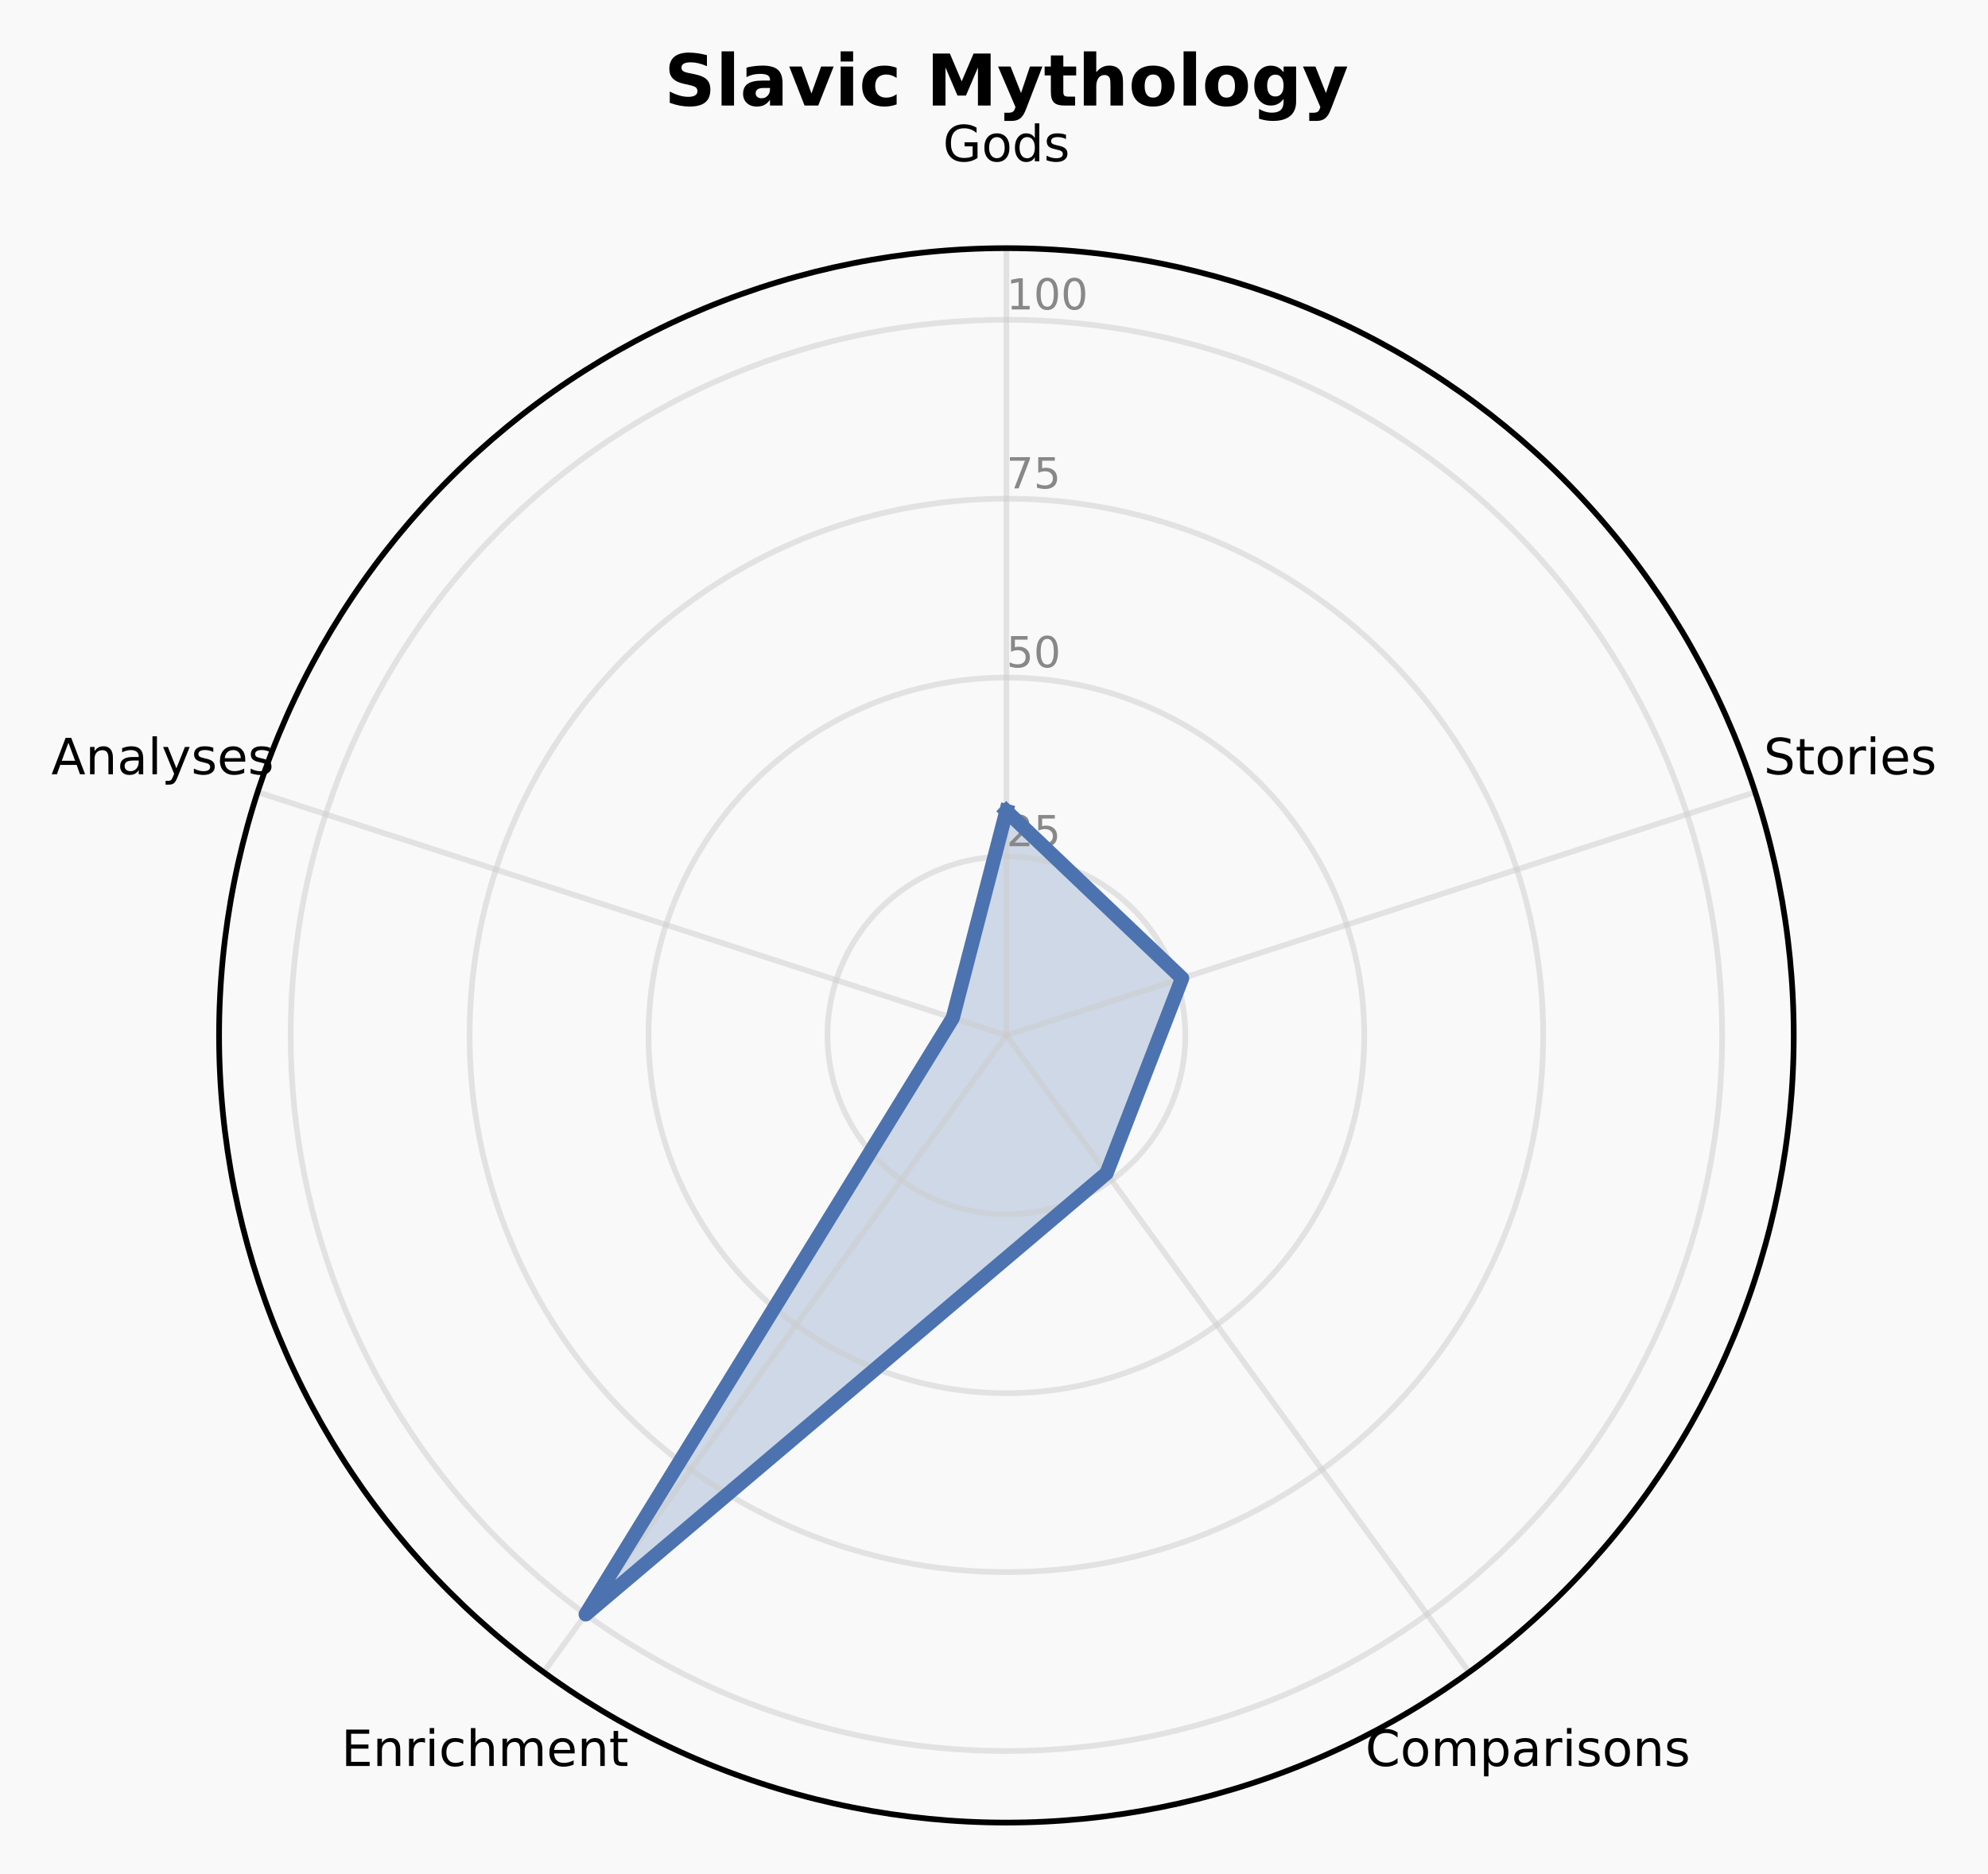
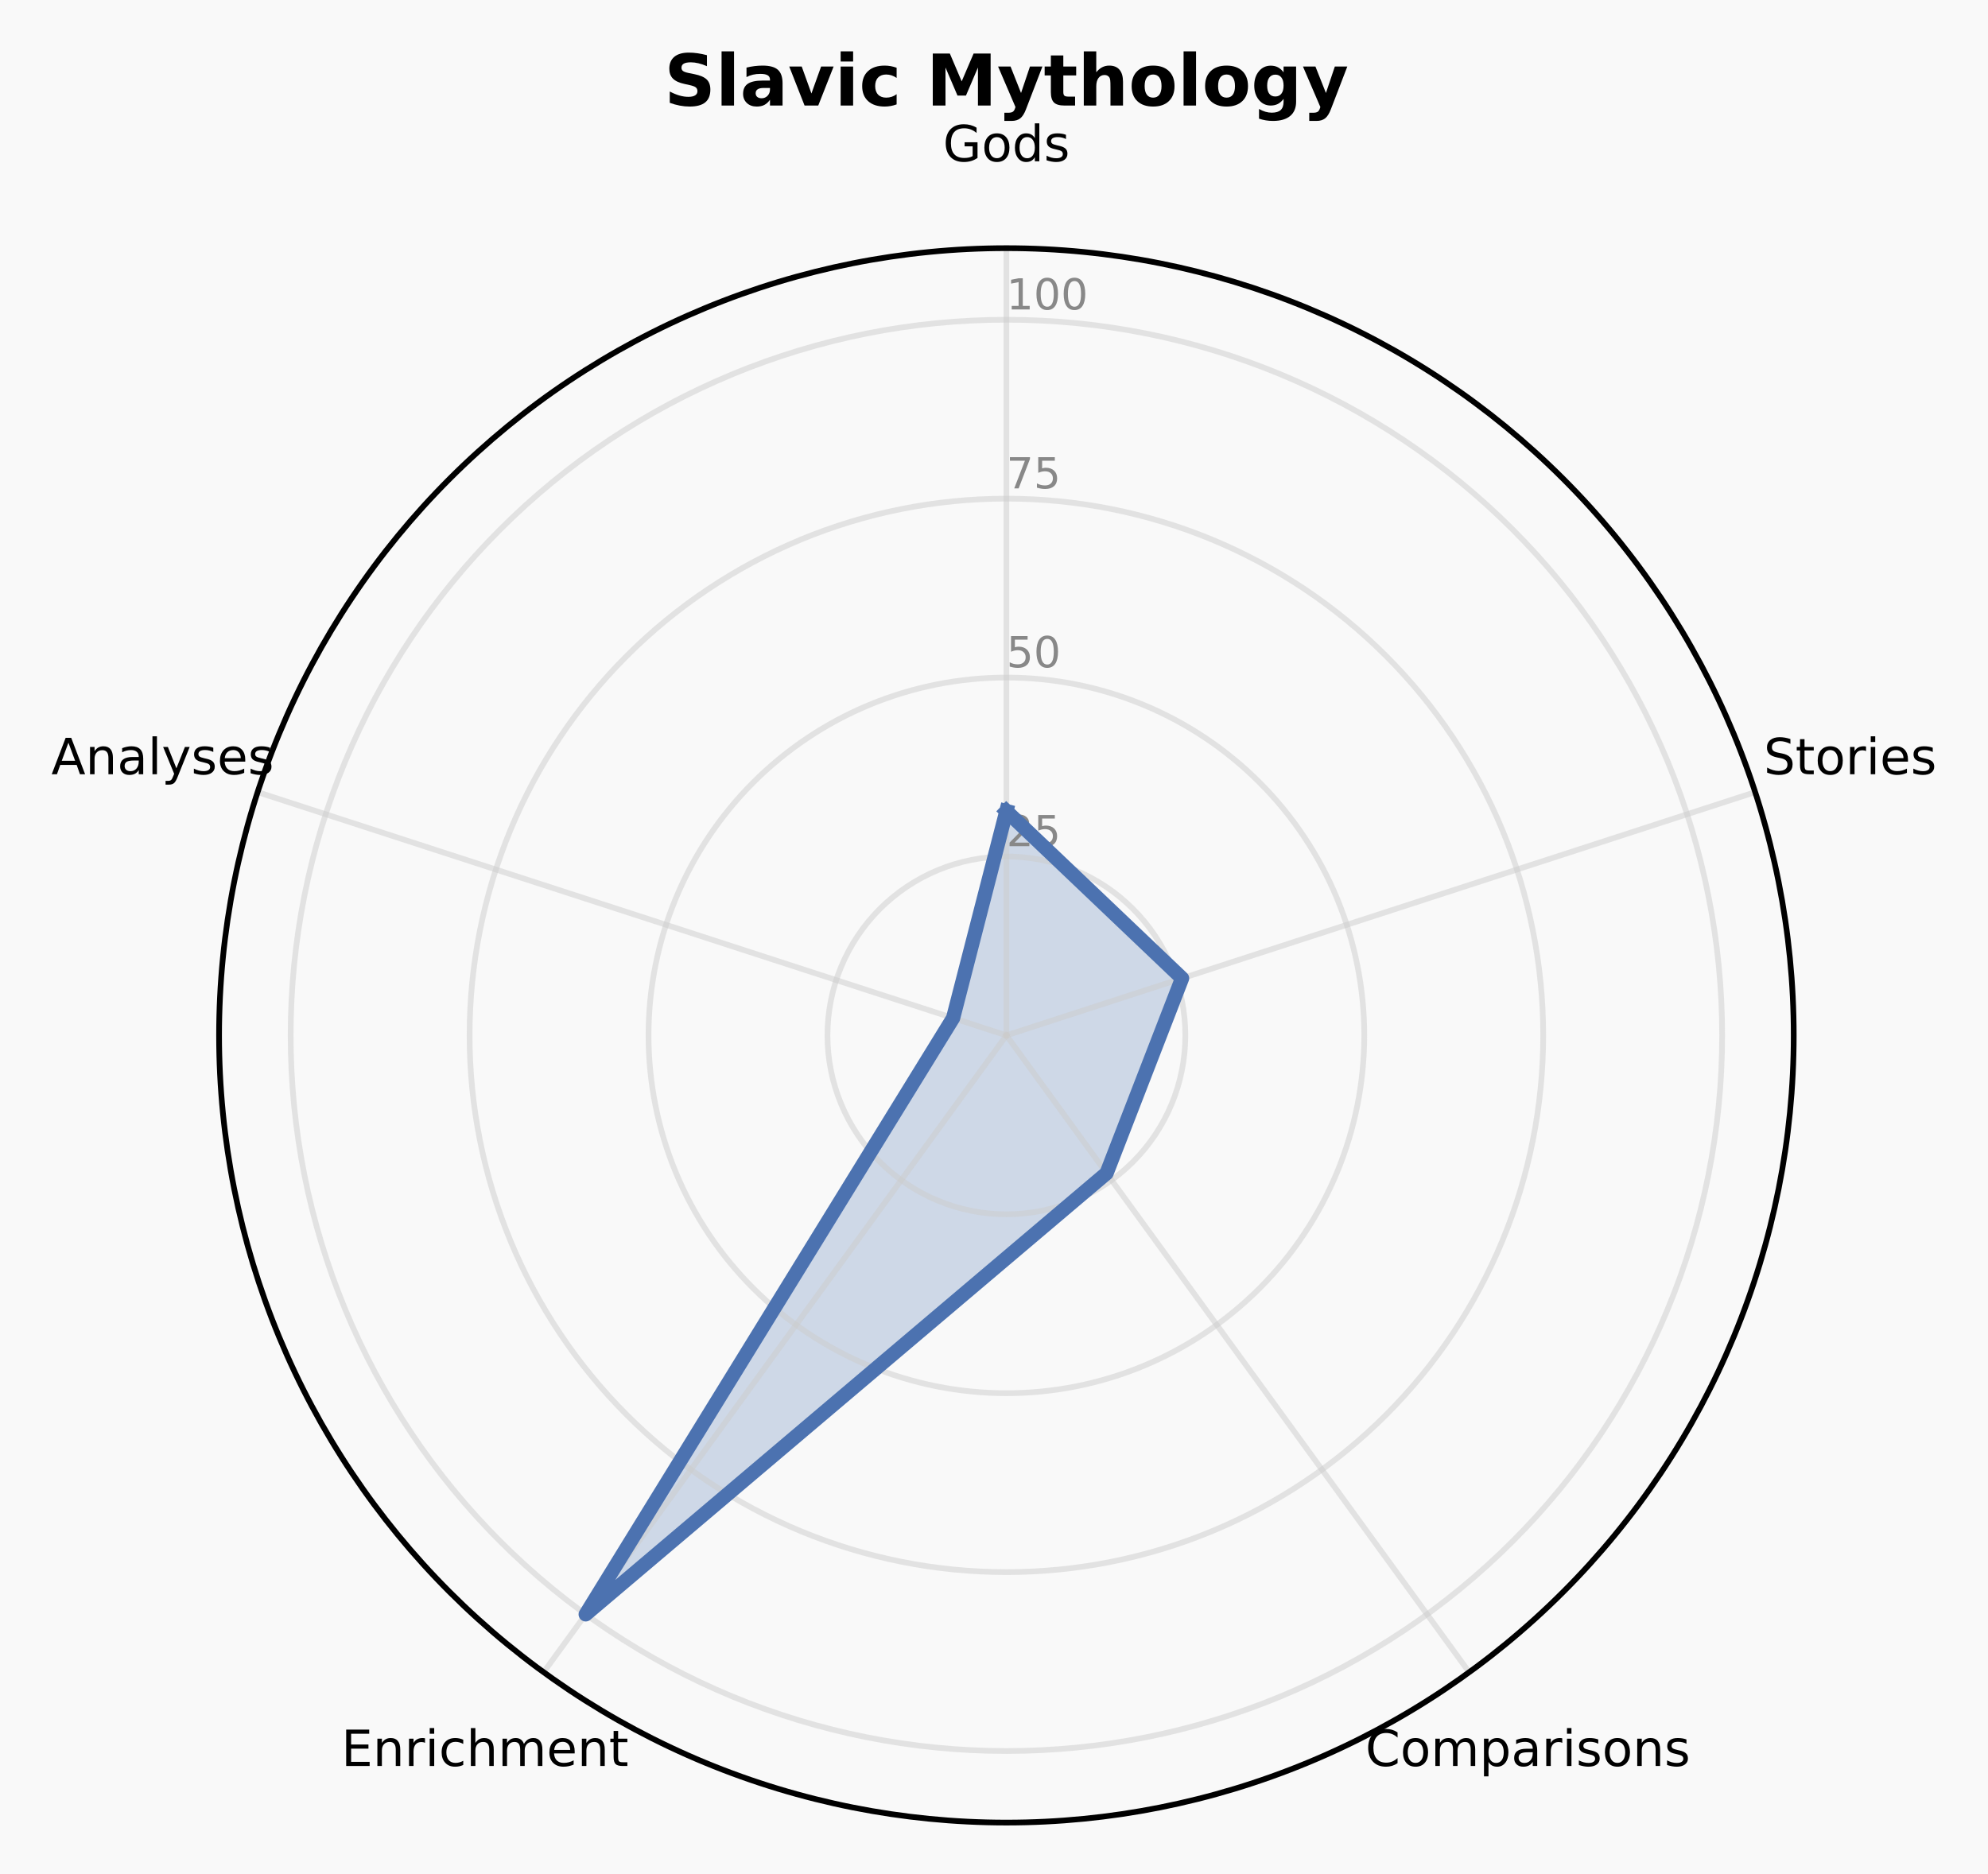
<svg xmlns="http://www.w3.org/2000/svg" xmlns:xlink="http://www.w3.org/1999/xlink" width="278.709pt" height="262.758pt" viewBox="0 0 278.709 262.758" version="1.1">
  <defs>
    <style type="text/css">*{stroke-linejoin: round; stroke-linecap: butt}</style>
  </defs>
  <g id="figure_1">
    <g id="patch_1">
      <path d="M 0 262.758  L 278.709 262.758  L 278.709 0  L 0 0  z " style="fill: #f9f9f9" />
    </g>
    <g id="axes_1">
      <g id="patch_2">
        <path d="M 251.473 145.178  C 251.473 130.683 248.618 116.329 243.071 102.938  C 237.524 89.546 229.393 77.377 219.143 67.128  C 208.894 56.878 196.725 48.748 183.334 43.201  C 169.942 37.654 155.588 34.798 141.093 34.798  C 126.598 34.798 112.244 37.654 98.853 43.201  C 85.461 48.748 73.293 56.878 63.043 67.128  C 52.794 77.377 44.663 89.546 39.116 102.938  C 33.569 116.329 30.714 130.683 30.714 145.178  C 30.714 159.673 33.569 174.027 39.116 187.418  C 44.663 200.81 52.794 212.979 63.043 223.228  C 73.293 233.478 85.461 241.609 98.853 247.155  C 112.244 252.702 126.598 255.558 141.093 255.558  C 155.588 255.558 169.942 252.702 183.334 247.155  C 196.725 241.609 208.894 233.478 219.143 223.228  C 229.393 212.979 237.524 200.81 243.071 187.418  C 248.618 174.027 251.473 159.673 251.473 145.178  M 141.093 145.178  C 141.093 145.178 141.093 145.178 141.093 145.178  C 141.093 145.178 141.093 145.178 141.093 145.178  C 141.093 145.178 141.093 145.178 141.093 145.178  C 141.093 145.178 141.093 145.178 141.093 145.178  C 141.093 145.178 141.093 145.178 141.093 145.178  C 141.093 145.178 141.093 145.178 141.093 145.178  C 141.093 145.178 141.093 145.178 141.093 145.178  C 141.093 145.178 141.093 145.178 141.093 145.178  C 141.093 145.178 141.093 145.178 141.093 145.178  C 141.093 145.178 141.093 145.178 141.093 145.178  C 141.093 145.178 141.093 145.178 141.093 145.178  C 141.093 145.178 141.093 145.178 141.093 145.178  C 141.093 145.178 141.093 145.178 141.093 145.178  C 141.093 145.178 141.093 145.178 141.093 145.178  C 141.093 145.178 141.093 145.178 141.093 145.178  C 141.093 145.178 141.093 145.178 141.093 145.178  z " style="fill: #f9f9f9" />
      </g>
      <g id="patch_3">
-         <path d="M 141.093 113.727  L 165.721 137.176  L 155.136 164.507  L 82.112 226.359  L 133.574 142.735  z " clip-path="url(#p1e7947564a)" style="fill: #4c72b0; opacity: 0.25; stroke: #4c72b0; stroke-linejoin: miter" />
+         <path d="M 141.093 113.727  L 165.721 137.176  L 155.136 164.507  L 82.112 226.359  L 133.62 142.75  z " clip-path="url(#pd900136cbf)" style="fill: #4c72b0; opacity: 0.25; stroke: #4c72b0; stroke-linejoin: miter" />
      </g>
      <g id="matplotlib.axis_1">
        <g id="xtick_1">
          <g id="line2d_1">
-             <path d="M 141.093 145.178  L 141.093 34.798  " clip-path="url(#p1e7947564a)" style="fill: none; stroke: #cccccc; stroke-opacity: 0.5; stroke-width: 0.8; stroke-linecap: square" />
+             <path d="M 141.093 145.178  L 141.093 34.798  " clip-path="url(#pd900136cbf)" style="fill: none; stroke: #cccccc; stroke-opacity: 0.5; stroke-width: 0.8; stroke-linecap: square" />
          </g>
          <g id="text_1">
            <g transform="translate(132.1945 22.61707) scale(0.07 -0.07)">
              <defs>
                <path id="DejaVuSans-2a" d="M 3809 666  L 3809 1919  L 2778 1919  L 2778 2438  L 4434 2438  L 4434 434  Q 4069 175 3628 42  Q 3188 -91 2688 -91  Q 1594 -91 976 548  Q 359 1188 359 2328  Q 359 3472 976 4111  Q 1594 4750 2688 4750  Q 3144 4750 3555 4637  Q 3966 4525 4313 4306  L 4313 3634  Q 3963 3931 3569 4081  Q 3175 4231 2741 4231  Q 1884 4231 1454 3753  Q 1025 3275 1025 2328  Q 1025 1384 1454 906  Q 1884 428 2741 428  Q 3075 428 3337 486  Q 3600 544 3809 666  z " transform="scale(0.015625)" />
                <path id="DejaVuSans-52" d="M 1959 3097  Q 1497 3097 1228 2736  Q 959 2375 959 1747  Q 959 1119 1226 758  Q 1494 397 1959 397  Q 2419 397 2687 759  Q 2956 1122 2956 1747  Q 2956 2369 2687 2733  Q 2419 3097 1959 3097  z M 1959 3584  Q 2709 3584 3137 3096  Q 3566 2609 3566 1747  Q 3566 888 3137 398  Q 2709 -91 1959 -91  Q 1206 -91 779 398  Q 353 888 353 1747  Q 353 2609 779 3096  Q 1206 3584 1959 3584  z " transform="scale(0.015625)" />
                <path id="DejaVuSans-47" d="M 2906 2969  L 2906 4863  L 3481 4863  L 3481 0  L 2906 0  L 2906 525  Q 2725 213 2448 61  Q 2172 -91 1784 -91  Q 1150 -91 751 415  Q 353 922 353 1747  Q 353 2572 751 3078  Q 1150 3584 1784 3584  Q 2172 3584 2448 3432  Q 2725 3281 2906 2969  z M 947 1747  Q 947 1113 1208 752  Q 1469 391 1925 391  Q 2381 391 2643 752  Q 2906 1113 2906 1747  Q 2906 2381 2643 2742  Q 2381 3103 1925 3103  Q 1469 3103 1208 2742  Q 947 2381 947 1747  z " transform="scale(0.015625)" />
                <path id="DejaVuSans-56" d="M 2834 3397  L 2834 2853  Q 2591 2978 2328 3040  Q 2066 3103 1784 3103  Q 1356 3103 1142 2972  Q 928 2841 928 2578  Q 928 2378 1081 2264  Q 1234 2150 1697 2047  L 1894 2003  Q 2506 1872 2764 1633  Q 3022 1394 3022 966  Q 3022 478 2636 193  Q 2250 -91 1575 -91  Q 1294 -91 989 -36  Q 684 19 347 128  L 347 722  Q 666 556 975 473  Q 1284 391 1588 391  Q 1994 391 2212 530  Q 2431 669 2431 922  Q 2431 1156 2273 1281  Q 2116 1406 1581 1522  L 1381 1569  Q 847 1681 609 1914  Q 372 2147 372 2553  Q 372 3047 722 3315  Q 1072 3584 1716 3584  Q 2034 3584 2315 3537  Q 2597 3491 2834 3397  z " transform="scale(0.015625)" />
              </defs>
              <use xlink:href="#DejaVuSans-2a" />
              <use xlink:href="#DejaVuSans-52" transform="translate(77.48438 0)" />
              <use xlink:href="#DejaVuSans-47" transform="translate(138.6719 0)" />
              <use xlink:href="#DejaVuSans-56" transform="translate(202.1562 0)" />
            </g>
          </g>
        </g>
        <g id="xtick_2">
          <g id="line2d_2">
-             <path d="M 141.093 145.178  L 246.07 111.069  " clip-path="url(#p1e7947564a)" style="fill: none; stroke: #cccccc; stroke-opacity: 0.5; stroke-width: 0.8; stroke-linecap: square" />
+             <path d="M 141.093 145.178  L 246.07 111.069  " clip-path="url(#pd900136cbf)" style="fill: none; stroke: #cccccc; stroke-opacity: 0.5; stroke-width: 0.8; stroke-linecap: square" />
          </g>
          <g id="text_2">
            <g transform="translate(247.2616 108.5613) scale(0.07 -0.07)">
              <defs>
                <path id="DejaVuSans-36" d="M 3425 4513  L 3425 3897  Q 3066 4069 2747 4153  Q 2428 4238 2131 4238  Q 1616 4238 1336 4038  Q 1056 3838 1056 3469  Q 1056 3159 1242 3001  Q 1428 2844 1947 2747  L 2328 2669  Q 3034 2534 3370 2195  Q 3706 1856 3706 1288  Q 3706 609 3251 259  Q 2797 -91 1919 -91  Q 1588 -91 1214 -16  Q 841 59 441 206  L 441 856  Q 825 641 1194 531  Q 1563 422 1919 422  Q 2459 422 2753 634  Q 3047 847 3047 1241  Q 3047 1584 2836 1778  Q 2625 1972 2144 2069  L 1759 2144  Q 1053 2284 737 2584  Q 422 2884 422 3419  Q 422 4038 858 4394  Q 1294 4750 2059 4750  Q 2388 4750 2728 4690  Q 3069 4631 3425 4513  z " transform="scale(0.015625)" />
                <path id="DejaVuSans-57" d="M 1172 4494  L 1172 3500  L 2356 3500  L 2356 3053  L 1172 3053  L 1172 1153  Q 1172 725 1289 603  Q 1406 481 1766 481  L 2356 481  L 2356 0  L 1766 0  Q 1100 0 847 248  Q 594 497 594 1153  L 594 3053  L 172 3053  L 172 3500  L 594 3500  L 594 4494  L 1172 4494  z " transform="scale(0.015625)" />
                <path id="DejaVuSans-55" d="M 2631 2963  Q 2534 3019 2420 3045  Q 2306 3072 2169 3072  Q 1681 3072 1420 2755  Q 1159 2438 1159 1844  L 1159 0  L 581 0  L 581 3500  L 1159 3500  L 1159 2956  Q 1341 3275 1631 3429  Q 1922 3584 2338 3584  Q 2397 3584 2469 3576  Q 2541 3569 2628 3553  L 2631 2963  z " transform="scale(0.015625)" />
                <path id="DejaVuSans-4c" d="M 603 3500  L 1178 3500  L 1178 0  L 603 0  L 603 3500  z M 603 4863  L 1178 4863  L 1178 4134  L 603 4134  L 603 4863  z " transform="scale(0.015625)" />
                <path id="DejaVuSans-48" d="M 3597 1894  L 3597 1613  L 953 1613  Q 991 1019 1311 708  Q 1631 397 2203 397  Q 2534 397 2845 478  Q 3156 559 3463 722  L 3463 178  Q 3153 47 2828 -22  Q 2503 -91 2169 -91  Q 1331 -91 842 396  Q 353 884 353 1716  Q 353 2575 817 3079  Q 1281 3584 2069 3584  Q 2775 3584 3186 3129  Q 3597 2675 3597 1894  z M 3022 2063  Q 3016 2534 2758 2815  Q 2500 3097 2075 3097  Q 1594 3097 1305 2825  Q 1016 2553 972 2059  L 3022 2063  z " transform="scale(0.015625)" />
              </defs>
              <use xlink:href="#DejaVuSans-36" />
              <use xlink:href="#DejaVuSans-57" transform="translate(63.48438 0)" />
              <use xlink:href="#DejaVuSans-52" transform="translate(102.6875 0)" />
              <use xlink:href="#DejaVuSans-55" transform="translate(163.875 0)" />
              <use xlink:href="#DejaVuSans-4c" transform="translate(204.9844 0)" />
              <use xlink:href="#DejaVuSans-48" transform="translate(232.7656 0)" />
              <use xlink:href="#DejaVuSans-56" transform="translate(294.2969 0)" />
            </g>
          </g>
        </g>
        <g id="xtick_3">
          <g id="line2d_3">
-             <path d="M 141.093 145.178  L 205.973 234.477  " clip-path="url(#p1e7947564a)" style="fill: none; stroke: #cccccc; stroke-opacity: 0.5; stroke-width: 0.8; stroke-linecap: square" />
+             <path d="M 141.093 145.178  L 205.973 234.477  " clip-path="url(#pd900136cbf)" style="fill: none; stroke: #cccccc; stroke-opacity: 0.5; stroke-width: 0.8; stroke-linecap: square" />
          </g>
          <g id="text_3">
            <g transform="translate(191.4228 247.6219) scale(0.07 -0.07)">
              <defs>
                <path id="DejaVuSans-26" d="M 4122 4306  L 4122 3641  Q 3803 3938 3442 4084  Q 3081 4231 2675 4231  Q 1875 4231 1450 3742  Q 1025 3253 1025 2328  Q 1025 1406 1450 917  Q 1875 428 2675 428  Q 3081 428 3442 575  Q 3803 722 4122 1019  L 4122 359  Q 3791 134 3420 21  Q 3050 -91 2638 -91  Q 1578 -91 968 557  Q 359 1206 359 2328  Q 359 3453 968 4101  Q 1578 4750 2638 4750  Q 3056 4750 3426 4639  Q 3797 4528 4122 4306  z " transform="scale(0.015625)" />
                <path id="DejaVuSans-50" d="M 3328 2828  Q 3544 3216 3844 3400  Q 4144 3584 4550 3584  Q 5097 3584 5394 3201  Q 5691 2819 5691 2113  L 5691 0  L 5113 0  L 5113 2094  Q 5113 2597 4934 2840  Q 4756 3084 4391 3084  Q 3944 3084 3684 2787  Q 3425 2491 3425 1978  L 3425 0  L 2847 0  L 2847 2094  Q 2847 2600 2669 2842  Q 2491 3084 2119 3084  Q 1678 3084 1418 2786  Q 1159 2488 1159 1978  L 1159 0  L 581 0  L 581 3500  L 1159 3500  L 1159 2956  Q 1356 3278 1631 3431  Q 1906 3584 2284 3584  Q 2666 3584 2933 3390  Q 3200 3197 3328 2828  z " transform="scale(0.015625)" />
                <path id="DejaVuSans-53" d="M 1159 525  L 1159 -1331  L 581 -1331  L 581 3500  L 1159 3500  L 1159 2969  Q 1341 3281 1617 3432  Q 1894 3584 2278 3584  Q 2916 3584 3314 3078  Q 3713 2572 3713 1747  Q 3713 922 3314 415  Q 2916 -91 2278 -91  Q 1894 -91 1617 61  Q 1341 213 1159 525  z M 3116 1747  Q 3116 2381 2855 2742  Q 2594 3103 2138 3103  Q 1681 3103 1420 2742  Q 1159 2381 1159 1747  Q 1159 1113 1420 752  Q 1681 391 2138 391  Q 2594 391 2855 752  Q 3116 1113 3116 1747  z " transform="scale(0.015625)" />
                <path id="DejaVuSans-44" d="M 2194 1759  Q 1497 1759 1228 1600  Q 959 1441 959 1056  Q 959 750 1161 570  Q 1363 391 1709 391  Q 2188 391 2477 730  Q 2766 1069 2766 1631  L 2766 1759  L 2194 1759  z M 3341 1997  L 3341 0  L 2766 0  L 2766 531  Q 2569 213 2275 61  Q 1981 -91 1556 -91  Q 1019 -91 701 211  Q 384 513 384 1019  Q 384 1609 779 1909  Q 1175 2209 1959 2209  L 2766 2209  L 2766 2266  Q 2766 2663 2505 2880  Q 2244 3097 1772 3097  Q 1472 3097 1187 3025  Q 903 2953 641 2809  L 641 3341  Q 956 3463 1253 3523  Q 1550 3584 1831 3584  Q 2591 3584 2966 3190  Q 3341 2797 3341 1997  z " transform="scale(0.015625)" />
                <path id="DejaVuSans-51" d="M 3513 2113  L 3513 0  L 2938 0  L 2938 2094  Q 2938 2591 2744 2837  Q 2550 3084 2163 3084  Q 1697 3084 1428 2787  Q 1159 2491 1159 1978  L 1159 0  L 581 0  L 581 3500  L 1159 3500  L 1159 2956  Q 1366 3272 1645 3428  Q 1925 3584 2291 3584  Q 2894 3584 3203 3211  Q 3513 2838 3513 2113  z " transform="scale(0.015625)" />
              </defs>
              <use xlink:href="#DejaVuSans-26" />
              <use xlink:href="#DejaVuSans-52" transform="translate(69.82812 0)" />
              <use xlink:href="#DejaVuSans-50" transform="translate(131.0156 0)" />
              <use xlink:href="#DejaVuSans-53" transform="translate(228.4219 0)" />
              <use xlink:href="#DejaVuSans-44" transform="translate(291.9062 0)" />
              <use xlink:href="#DejaVuSans-55" transform="translate(353.1875 0)" />
              <use xlink:href="#DejaVuSans-4c" transform="translate(394.2969 0)" />
              <use xlink:href="#DejaVuSans-56" transform="translate(422.0781 0)" />
              <use xlink:href="#DejaVuSans-52" transform="translate(474.1719 0)" />
              <use xlink:href="#DejaVuSans-51" transform="translate(535.3594 0)" />
              <use xlink:href="#DejaVuSans-56" transform="translate(598.7344 0)" />
            </g>
          </g>
        </g>
        <g id="xtick_4">
          <g id="line2d_4">
-             <path d="M 141.093 145.178  L 76.214 234.477  " clip-path="url(#p1e7947564a)" style="fill: none; stroke: #cccccc; stroke-opacity: 0.5; stroke-width: 0.8; stroke-linecap: square" />
+             <path d="M 141.093 145.178  L 76.214 234.477  " clip-path="url(#pd900136cbf)" style="fill: none; stroke: #cccccc; stroke-opacity: 0.5; stroke-width: 0.8; stroke-linecap: square" />
          </g>
          <g id="text_4">
            <g transform="translate(47.8483 247.6219) scale(0.07 -0.07)">
              <defs>
                <path id="DejaVuSans-28" d="M 628 4666  L 3578 4666  L 3578 4134  L 1259 4134  L 1259 2753  L 3481 2753  L 3481 2222  L 1259 2222  L 1259 531  L 3634 531  L 3634 0  L 628 0  L 628 4666  z " transform="scale(0.015625)" />
                <path id="DejaVuSans-46" d="M 3122 3366  L 3122 2828  Q 2878 2963 2633 3030  Q 2388 3097 2138 3097  Q 1578 3097 1268 2742  Q 959 2388 959 1747  Q 959 1106 1268 751  Q 1578 397 2138 397  Q 2388 397 2633 464  Q 2878 531 3122 666  L 3122 134  Q 2881 22 2623 -34  Q 2366 -91 2075 -91  Q 1284 -91 818 406  Q 353 903 353 1747  Q 353 2603 823 3093  Q 1294 3584 2113 3584  Q 2378 3584 2631 3529  Q 2884 3475 3122 3366  z " transform="scale(0.015625)" />
                <path id="DejaVuSans-4b" d="M 3513 2113  L 3513 0  L 2938 0  L 2938 2094  Q 2938 2591 2744 2837  Q 2550 3084 2163 3084  Q 1697 3084 1428 2787  Q 1159 2491 1159 1978  L 1159 0  L 581 0  L 581 4863  L 1159 4863  L 1159 2956  Q 1366 3272 1645 3428  Q 1925 3584 2291 3584  Q 2894 3584 3203 3211  Q 3513 2838 3513 2113  z " transform="scale(0.015625)" />
              </defs>
              <use xlink:href="#DejaVuSans-28" />
              <use xlink:href="#DejaVuSans-51" transform="translate(63.1875 0)" />
              <use xlink:href="#DejaVuSans-55" transform="translate(126.5625 0)" />
              <use xlink:href="#DejaVuSans-4c" transform="translate(167.6719 0)" />
              <use xlink:href="#DejaVuSans-46" transform="translate(195.4531 0)" />
              <use xlink:href="#DejaVuSans-4b" transform="translate(250.4375 0)" />
              <use xlink:href="#DejaVuSans-50" transform="translate(313.8125 0)" />
              <use xlink:href="#DejaVuSans-48" transform="translate(411.2188 0)" />
              <use xlink:href="#DejaVuSans-51" transform="translate(472.75 0)" />
              <use xlink:href="#DejaVuSans-57" transform="translate(536.125 0)" />
            </g>
          </g>
        </g>
        <g id="xtick_5">
          <g id="line2d_5">
-             <path d="M 141.093 145.178  L 36.116 111.069  " clip-path="url(#p1e7947564a)" style="fill: none; stroke: #cccccc; stroke-opacity: 0.5; stroke-width: 0.8; stroke-linecap: square" />
+             <path d="M 141.093 145.178  L 36.116 111.069  " clip-path="url(#pd900136cbf)" style="fill: none; stroke: #cccccc; stroke-opacity: 0.5; stroke-width: 0.8; stroke-linecap: square" />
          </g>
          <g id="text_5">
            <g transform="translate(7.2 108.5613) scale(0.07 -0.07)">
              <defs>
                <path id="DejaVuSans-24" d="M 2188 4044  L 1331 1722  L 3047 1722  L 2188 4044  z M 1831 4666  L 2547 4666  L 4325 0  L 3669 0  L 3244 1197  L 1141 1197  L 716 0  L 50 0  L 1831 4666  z " transform="scale(0.015625)" />
                <path id="DejaVuSans-4f" d="M 603 4863  L 1178 4863  L 1178 0  L 603 0  L 603 4863  z " transform="scale(0.015625)" />
                <path id="DejaVuSans-5c" d="M 2059 -325  Q 1816 -950 1584 -1140  Q 1353 -1331 966 -1331  L 506 -1331  L 506 -850  L 844 -850  Q 1081 -850 1212 -737  Q 1344 -625 1503 -206  L 1606 56  L 191 3500  L 800 3500  L 1894 763  L 2988 3500  L 3597 3500  L 2059 -325  z " transform="scale(0.015625)" />
              </defs>
              <use xlink:href="#DejaVuSans-24" />
              <use xlink:href="#DejaVuSans-51" transform="translate(68.40625 0)" />
              <use xlink:href="#DejaVuSans-44" transform="translate(131.7812 0)" />
              <use xlink:href="#DejaVuSans-4f" transform="translate(193.0625 0)" />
              <use xlink:href="#DejaVuSans-5c" transform="translate(220.8438 0)" />
              <use xlink:href="#DejaVuSans-56" transform="translate(280.0312 0)" />
              <use xlink:href="#DejaVuSans-48" transform="translate(332.125 0)" />
              <use xlink:href="#DejaVuSans-56" transform="translate(393.6562 0)" />
            </g>
          </g>
        </g>
      </g>
      <g id="matplotlib.axis_2">
        <g id="ytick_1">
          <g id="line2d_6">
-             <path d="M 141.093 120.092  C 144.388 120.092 147.65 120.741 150.693 122.001  C 153.737 123.262 156.503 125.11 158.832 127.439  C 161.161 129.769 163.009 132.534 164.27 135.578  C 165.531 138.621 166.18 141.884 166.18 145.178  C 166.18 148.472 165.531 151.735 164.27 154.778  C 163.009 157.822 161.161 160.587 158.832 162.917  C 156.503 165.246 153.737 167.094 150.693 168.355  C 147.65 169.615 144.388 170.264 141.093 170.264  C 137.799 170.264 134.537 169.615 131.493 168.355  C 128.45 167.094 125.684 165.246 123.355 162.917  C 121.025 160.587 119.177 157.822 117.917 154.778  C 116.656 151.735 116.007 148.472 116.007 145.178  C 116.007 141.884 116.656 138.621 117.917 135.578  C 119.177 132.534 121.025 129.769 123.355 127.439  C 125.684 125.11 128.45 123.262 131.493 122.001  C 134.537 120.741 137.799 120.092 141.093 120.092  " clip-path="url(#p1e7947564a)" style="fill: none; stroke: #cccccc; stroke-opacity: 0.5; stroke-width: 0.8; stroke-linecap: square" />
+             <path d="M 141.093 120.092  C 144.388 120.092 147.65 120.741 150.693 122.001  C 153.737 123.262 156.503 125.11 158.832 127.439  C 161.161 129.769 163.009 132.534 164.27 135.578  C 165.531 138.621 166.18 141.884 166.18 145.178  C 166.18 148.472 165.531 151.735 164.27 154.778  C 163.009 157.822 161.161 160.587 158.832 162.917  C 156.503 165.246 153.737 167.094 150.693 168.355  C 147.65 169.615 144.388 170.264 141.093 170.264  C 137.799 170.264 134.537 169.615 131.493 168.355  C 128.45 167.094 125.684 165.246 123.355 162.917  C 121.025 160.587 119.177 157.822 117.917 154.778  C 116.656 151.735 116.007 148.472 116.007 145.178  C 116.007 141.884 116.656 138.621 117.917 135.578  C 119.177 132.534 121.025 129.769 123.355 127.439  C 125.684 125.11 128.45 123.262 131.493 122.001  C 134.537 120.741 137.799 120.092 141.093 120.092  " clip-path="url(#pd900136cbf)" style="fill: none; stroke: #cccccc; stroke-opacity: 0.5; stroke-width: 0.8; stroke-linecap: square" />
          </g>
          <g id="text_6">
            <g style="fill: #888888" transform="translate(141.0933 118.6504) scale(0.06 -0.06)">
              <defs>
                <path id="DejaVuSans-15" d="M 1228 531  L 3431 531  L 3431 0  L 469 0  L 469 531  Q 828 903 1448 1529  Q 2069 2156 2228 2338  Q 2531 2678 2651 2914  Q 2772 3150 2772 3378  Q 2772 3750 2511 3984  Q 2250 4219 1831 4219  Q 1534 4219 1204 4116  Q 875 4013 500 3803  L 500 4441  Q 881 4594 1212 4672  Q 1544 4750 1819 4750  Q 2544 4750 2975 4387  Q 3406 4025 3406 3419  Q 3406 3131 3298 2873  Q 3191 2616 2906 2266  Q 2828 2175 2409 1742  Q 1991 1309 1228 531  z " transform="scale(0.015625)" />
                <path id="DejaVuSans-18" d="M 691 4666  L 3169 4666  L 3169 4134  L 1269 4134  L 1269 2991  Q 1406 3038 1543 3061  Q 1681 3084 1819 3084  Q 2600 3084 3056 2656  Q 3513 2228 3513 1497  Q 3513 744 3044 326  Q 2575 -91 1722 -91  Q 1428 -91 1123 -41  Q 819 9 494 109  L 494 744  Q 775 591 1075 516  Q 1375 441 1709 441  Q 2250 441 2565 725  Q 2881 1009 2881 1497  Q 2881 1984 2565 2268  Q 2250 2553 1709 2553  Q 1456 2553 1204 2497  Q 953 2441 691 2322  L 691 4666  z " transform="scale(0.015625)" />
              </defs>
              <use xlink:href="#DejaVuSans-15" />
              <use xlink:href="#DejaVuSans-18" transform="translate(63.625 0)" />
            </g>
          </g>
        </g>
        <g id="ytick_2">
          <g id="line2d_7">
-             <path d="M 141.093 95.005  C 147.682 95.005 154.206 96.303 160.293 98.825  C 166.381 101.346 171.912 105.042 176.571 109.701  C 181.229 114.36 184.925 119.891 187.447 125.978  C 189.968 132.065 191.266 138.589 191.266 145.178  C 191.266 151.767 189.968 158.291 187.447 164.378  C 184.925 170.465 181.229 175.997 176.571 180.655  C 171.912 185.314 166.381 189.01 160.293 191.531  C 154.206 194.053 147.682 195.351 141.093 195.351  C 134.505 195.351 127.98 194.053 121.893 191.531  C 115.806 189.01 110.275 185.314 105.616 180.655  C 100.957 175.997 97.261 170.465 94.74 164.378  C 92.219 158.291 90.921 151.767 90.921 145.178  C 90.921 138.589 92.219 132.065 94.74 125.978  C 97.261 119.891 100.957 114.36 105.616 109.701  C 110.275 105.042 115.806 101.346 121.893 98.825  C 127.98 96.303 134.505 95.005 141.093 95.005  " clip-path="url(#p1e7947564a)" style="fill: none; stroke: #cccccc; stroke-opacity: 0.5; stroke-width: 0.8; stroke-linecap: square" />
+             <path d="M 141.093 95.005  C 147.682 95.005 154.206 96.303 160.293 98.825  C 166.381 101.346 171.912 105.042 176.571 109.701  C 181.229 114.36 184.925 119.891 187.447 125.978  C 189.968 132.065 191.266 138.589 191.266 145.178  C 191.266 151.767 189.968 158.291 187.447 164.378  C 184.925 170.465 181.229 175.997 176.571 180.655  C 171.912 185.314 166.381 189.01 160.293 191.531  C 154.206 194.053 147.682 195.351 141.093 195.351  C 134.505 195.351 127.98 194.053 121.893 191.531  C 115.806 189.01 110.275 185.314 105.616 180.655  C 100.957 175.997 97.261 170.465 94.74 164.378  C 92.219 158.291 90.921 151.767 90.921 145.178  C 90.921 138.589 92.219 132.065 94.74 125.978  C 97.261 119.891 100.957 114.36 105.616 109.701  C 110.275 105.042 115.806 101.346 121.893 98.825  C 127.98 96.303 134.505 95.005 141.093 95.005  " clip-path="url(#pd900136cbf)" style="fill: none; stroke: #cccccc; stroke-opacity: 0.5; stroke-width: 0.8; stroke-linecap: square" />
          </g>
          <g id="text_7">
            <g style="fill: #888888" transform="translate(141.0933 93.56408) scale(0.06 -0.06)">
              <defs>
                <path id="DejaVuSans-13" d="M 2034 4250  Q 1547 4250 1301 3770  Q 1056 3291 1056 2328  Q 1056 1369 1301 889  Q 1547 409 2034 409  Q 2525 409 2770 889  Q 3016 1369 3016 2328  Q 3016 3291 2770 3770  Q 2525 4250 2034 4250  z M 2034 4750  Q 2819 4750 3233 4129  Q 3647 3509 3647 2328  Q 3647 1150 3233 529  Q 2819 -91 2034 -91  Q 1250 -91 836 529  Q 422 1150 422 2328  Q 422 3509 836 4129  Q 1250 4750 2034 4750  z " transform="scale(0.015625)" />
              </defs>
              <use xlink:href="#DejaVuSans-18" />
              <use xlink:href="#DejaVuSans-13" transform="translate(63.625 0)" />
            </g>
          </g>
        </g>
        <g id="ytick_3">
          <g id="line2d_8">
-             <path d="M 141.093 69.919  C 150.976 69.919 160.763 71.866 169.894 75.648  C 179.024 79.43 187.321 84.974 194.309 91.962  C 201.298 98.95 206.841 107.247 210.623 116.378  C 214.405 125.508 216.352 135.295 216.352 145.178  C 216.352 155.061 214.405 164.848 210.623 173.978  C 206.841 183.109 201.298 191.406 194.309 198.394  C 187.321 205.382 179.024 210.926 169.894 214.708  C 160.763 218.49 150.976 220.437 141.093 220.437  C 131.21 220.437 121.424 218.49 112.293 214.708  C 103.162 210.926 94.866 205.382 87.877 198.394  C 80.889 191.406 75.345 183.109 71.563 173.978  C 67.781 164.848 65.834 155.061 65.834 145.178  C 65.834 135.295 67.781 125.508 71.563 116.378  C 75.345 107.247 80.889 98.95 87.877 91.962  C 94.866 84.974 103.162 79.43 112.293 75.648  C 121.424 71.866 131.21 69.919 141.093 69.919  " clip-path="url(#p1e7947564a)" style="fill: none; stroke: #cccccc; stroke-opacity: 0.5; stroke-width: 0.8; stroke-linecap: square" />
+             <path d="M 141.093 69.919  C 150.976 69.919 160.763 71.866 169.894 75.648  C 179.024 79.43 187.321 84.974 194.309 91.962  C 201.298 98.95 206.841 107.247 210.623 116.378  C 214.405 125.508 216.352 135.295 216.352 145.178  C 216.352 155.061 214.405 164.848 210.623 173.978  C 206.841 183.109 201.298 191.406 194.309 198.394  C 187.321 205.382 179.024 210.926 169.894 214.708  C 160.763 218.49 150.976 220.437 141.093 220.437  C 131.21 220.437 121.424 218.49 112.293 214.708  C 103.162 210.926 94.866 205.382 87.877 198.394  C 80.889 191.406 75.345 183.109 71.563 173.978  C 67.781 164.848 65.834 155.061 65.834 145.178  C 65.834 135.295 67.781 125.508 71.563 116.378  C 75.345 107.247 80.889 98.95 87.877 91.962  C 94.866 84.974 103.162 79.43 112.293 75.648  C 121.424 71.866 131.21 69.919 141.093 69.919  " clip-path="url(#pd900136cbf)" style="fill: none; stroke: #cccccc; stroke-opacity: 0.5; stroke-width: 0.8; stroke-linecap: square" />
          </g>
          <g id="text_8">
            <g style="fill: #888888" transform="translate(141.0933 68.47781) scale(0.06 -0.06)">
              <defs>
                <path id="DejaVuSans-1a" d="M 525 4666  L 3525 4666  L 3525 4397  L 1831 0  L 1172 0  L 2766 4134  L 525 4134  L 525 4666  z " transform="scale(0.015625)" />
              </defs>
              <use xlink:href="#DejaVuSans-1a" />
              <use xlink:href="#DejaVuSans-18" transform="translate(63.625 0)" />
            </g>
          </g>
        </g>
        <g id="ytick_4">
          <g id="line2d_9">
-             <path d="M 141.093 44.833  C 154.27 44.833 167.32 47.429 179.494 52.471  C 191.668 57.514 202.73 64.906 212.048 74.223  C 221.366 83.541 228.757 94.603 233.8 106.778  C 238.843 118.952 241.438 132.001 241.438 145.178  C 241.438 158.355 238.843 171.404 233.8 183.578  C 228.757 195.753 221.366 206.815 212.048 216.133  C 202.73 225.45 191.668 232.842 179.494 237.885  C 167.32 242.927 154.27 245.523 141.093 245.523  C 127.916 245.523 114.867 242.927 102.693 237.885  C 90.519 232.842 79.456 225.45 70.139 216.133  C 60.821 206.815 53.429 195.753 48.387 183.578  C 43.344 171.404 40.748 158.355 40.748 145.178  C 40.748 132.001 43.344 118.952 48.387 106.778  C 53.429 94.603 60.821 83.541 70.139 74.223  C 79.456 64.906 90.519 57.514 102.693 52.471  C 114.867 47.429 127.916 44.833 141.093 44.833  " clip-path="url(#p1e7947564a)" style="fill: none; stroke: #cccccc; stroke-opacity: 0.5; stroke-width: 0.8; stroke-linecap: square" />
+             <path d="M 141.093 44.833  C 154.27 44.833 167.32 47.429 179.494 52.471  C 191.668 57.514 202.73 64.906 212.048 74.223  C 221.366 83.541 228.757 94.603 233.8 106.778  C 238.843 118.952 241.438 132.001 241.438 145.178  C 241.438 158.355 238.843 171.404 233.8 183.578  C 228.757 195.753 221.366 206.815 212.048 216.133  C 202.73 225.45 191.668 232.842 179.494 237.885  C 167.32 242.927 154.27 245.523 141.093 245.523  C 127.916 245.523 114.867 242.927 102.693 237.885  C 90.519 232.842 79.456 225.45 70.139 216.133  C 60.821 206.815 53.429 195.753 48.387 183.578  C 43.344 171.404 40.748 158.355 40.748 145.178  C 40.748 132.001 43.344 118.952 48.387 106.778  C 53.429 94.603 60.821 83.541 70.139 74.223  C 79.456 64.906 90.519 57.514 102.693 52.471  C 114.867 47.429 127.916 44.833 141.093 44.833  " clip-path="url(#pd900136cbf)" style="fill: none; stroke: #cccccc; stroke-opacity: 0.5; stroke-width: 0.8; stroke-linecap: square" />
          </g>
          <g id="text_9">
            <g style="fill: #888888" transform="translate(141.0933 43.39154) scale(0.06 -0.06)">
              <defs>
                <path id="DejaVuSans-14" d="M 794 531  L 1825 531  L 1825 4091  L 703 3866  L 703 4441  L 1819 4666  L 2450 4666  L 2450 531  L 3481 531  L 3481 0  L 794 0  L 794 531  z " transform="scale(0.015625)" />
              </defs>
              <use xlink:href="#DejaVuSans-14" />
              <use xlink:href="#DejaVuSans-13" transform="translate(63.625 0)" />
              <use xlink:href="#DejaVuSans-13" transform="translate(127.25 0)" />
            </g>
          </g>
        </g>
      </g>
      <g id="line2d_10">
-         <path d="M 141.093 113.727  L 165.721 137.176  L 155.136 164.507  L 82.112 226.359  L 133.574 142.735  L 141.093 113.727  " clip-path="url(#p1e7947564a)" style="fill: none; stroke: #4c72b0; stroke-width: 2; stroke-linecap: square" />
+         <path d="M 141.093 113.727  L 165.721 137.176  L 155.136 164.507  L 82.112 226.359  L 133.62 142.75  L 141.093 113.727  " clip-path="url(#pd900136cbf)" style="fill: none; stroke: #4c72b0; stroke-width: 2; stroke-linecap: square" />
      </g>
      <g id="patch_4">
        <path d="M 141.093 34.798  C 126.598 34.798 112.244 37.654 98.853 43.201  C 85.461 48.748 73.293 56.878 63.043 67.128  C 52.794 77.377 44.663 89.546 39.116 102.938  C 33.569 116.329 30.714 130.683 30.714 145.178  C 30.714 159.673 33.569 174.027 39.116 187.418  C 44.663 200.81 52.794 212.979 63.043 223.228  C 73.293 233.478 85.461 241.609 98.853 247.155  C 112.244 252.702 126.598 255.558 141.093 255.558  C 155.588 255.558 169.942 252.702 183.334 247.155  C 196.725 241.609 208.894 233.478 219.143 223.228  C 229.393 212.979 237.524 200.81 243.071 187.418  C 248.618 174.027 251.473 159.673 251.473 145.178  C 251.473 130.683 248.618 116.329 243.071 102.938  C 237.524 89.546 229.393 77.377 219.143 67.128  C 208.894 56.878 196.725 48.748 183.334 43.201  C 169.942 37.654 155.588 34.798 141.093 34.798  " style="fill: none; stroke: #000000; stroke-width: 0.8; stroke-linejoin: miter; stroke-linecap: square" />
      </g>
      <g id="text_10">
        <g transform="translate(93.11905 14.79844) scale(0.1 -0.1)">
          <defs>
            <path id="DejaVuSans-Bold-36" d="M 3834 4519  L 3834 3531  Q 3450 3703 3084 3790  Q 2719 3878 2394 3878  Q 1963 3878 1756 3759  Q 1550 3641 1550 3391  Q 1550 3203 1689 3098  Q 1828 2994 2194 2919  L 2706 2816  Q 3484 2659 3812 2340  Q 4141 2022 4141 1434  Q 4141 663 3683 286  Q 3225 -91 2284 -91  Q 1841 -91 1394 -6  Q 947 78 500 244  L 500 1259  Q 947 1022 1364 901  Q 1781 781 2169 781  Q 2563 781 2772 912  Q 2981 1044 2981 1288  Q 2981 1506 2839 1625  Q 2697 1744 2272 1838  L 1806 1941  Q 1106 2091 782 2419  Q 459 2747 459 3303  Q 459 4000 909 4375  Q 1359 4750 2203 4750  Q 2588 4750 2994 4692  Q 3400 4634 3834 4519  z " transform="scale(0.015625)" />
            <path id="DejaVuSans-Bold-4f" d="M 538 4863  L 1656 4863  L 1656 0  L 538 0  L 538 4863  z " transform="scale(0.015625)" />
            <path id="DejaVuSans-Bold-44" d="M 2106 1575  Q 1756 1575 1579 1456  Q 1403 1338 1403 1106  Q 1403 894 1545 773  Q 1688 653 1941 653  Q 2256 653 2472 879  Q 2688 1106 2688 1447  L 2688 1575  L 2106 1575  z M 3816 1997  L 3816 0  L 2688 0  L 2688 519  Q 2463 200 2181 54  Q 1900 -91 1497 -91  Q 953 -91 614 226  Q 275 544 275 1050  Q 275 1666 698 1953  Q 1122 2241 2028 2241  L 2688 2241  L 2688 2328  Q 2688 2594 2478 2717  Q 2269 2841 1825 2841  Q 1466 2841 1156 2769  Q 847 2697 581 2553  L 581 3406  Q 941 3494 1303 3539  Q 1666 3584 2028 3584  Q 2975 3584 3395 3211  Q 3816 2838 3816 1997  z " transform="scale(0.015625)" />
            <path id="DejaVuSans-Bold-59" d="M 97 3500  L 1216 3500  L 2088 1081  L 2956 3500  L 4078 3500  L 2700 0  L 1472 0  L 97 3500  z " transform="scale(0.015625)" />
            <path id="DejaVuSans-Bold-4c" d="M 538 3500  L 1656 3500  L 1656 0  L 538 0  L 538 3500  z M 538 4863  L 1656 4863  L 1656 3950  L 538 3950  L 538 4863  z " transform="scale(0.015625)" />
            <path id="DejaVuSans-Bold-46" d="M 3366 3391  L 3366 2478  Q 3138 2634 2908 2709  Q 2678 2784 2431 2784  Q 1963 2784 1702 2511  Q 1441 2238 1441 1747  Q 1441 1256 1702 982  Q 1963 709 2431 709  Q 2694 709 2930 787  Q 3166 866 3366 1019  L 3366 103  Q 3103 6 2833 -42  Q 2563 -91 2291 -91  Q 1344 -91 809 395  Q 275 881 275 1747  Q 275 2613 809 3098  Q 1344 3584 2291 3584  Q 2566 3584 2833 3536  Q 3100 3488 3366 3391  z " transform="scale(0.015625)" />
            <path id="DejaVuSans-Bold-3" transform="scale(0.015625)" />
            <path id="DejaVuSans-Bold-30" d="M 588 4666  L 2119 4666  L 3181 2169  L 4250 4666  L 5778 4666  L 5778 0  L 4641 0  L 4641 3413  L 3566 897  L 2803 897  L 1728 3413  L 1728 0  L 588 0  L 588 4666  z " transform="scale(0.015625)" />
            <path id="DejaVuSans-Bold-5c" d="M 78 3500  L 1197 3500  L 2138 1125  L 2938 3500  L 4056 3500  L 2584 -331  Q 2363 -916 2067 -1148  Q 1772 -1381 1288 -1381  L 641 -1381  L 641 -647  L 991 -647  Q 1275 -647 1404 -556  Q 1534 -466 1606 -231  L 1638 -134  L 78 3500  z " transform="scale(0.015625)" />
            <path id="DejaVuSans-Bold-57" d="M 1759 4494  L 1759 3500  L 2913 3500  L 2913 2700  L 1759 2700  L 1759 1216  Q 1759 972 1856 886  Q 1953 800 2241 800  L 2816 800  L 2816 0  L 1856 0  Q 1194 0 917 276  Q 641 553 641 1216  L 641 2700  L 84 2700  L 84 3500  L 641 3500  L 641 4494  L 1759 4494  z " transform="scale(0.015625)" />
            <path id="DejaVuSans-Bold-4b" d="M 4056 2131  L 4056 0  L 2931 0  L 2931 347  L 2931 1625  Q 2931 2084 2911 2256  Q 2891 2428 2841 2509  Q 2775 2619 2662 2680  Q 2550 2741 2406 2741  Q 2056 2741 1856 2470  Q 1656 2200 1656 1722  L 1656 0  L 538 0  L 538 4863  L 1656 4863  L 1656 2988  Q 1909 3294 2193 3439  Q 2478 3584 2822 3584  Q 3428 3584 3742 3212  Q 4056 2841 4056 2131  z " transform="scale(0.015625)" />
            <path id="DejaVuSans-Bold-52" d="M 2203 2784  Q 1831 2784 1636 2517  Q 1441 2250 1441 1747  Q 1441 1244 1636 976  Q 1831 709 2203 709  Q 2569 709 2762 976  Q 2956 1244 2956 1747  Q 2956 2250 2762 2517  Q 2569 2784 2203 2784  z M 2203 3584  Q 3106 3584 3614 3096  Q 4122 2609 4122 1747  Q 4122 884 3614 396  Q 3106 -91 2203 -91  Q 1297 -91 786 396  Q 275 884 275 1747  Q 275 2609 786 3096  Q 1297 3584 2203 3584  z " transform="scale(0.015625)" />
            <path id="DejaVuSans-Bold-4a" d="M 2919 594  Q 2688 288 2409 144  Q 2131 0 1766 0  Q 1125 0 706 504  Q 288 1009 288 1791  Q 288 2575 706 3076  Q 1125 3578 1766 3578  Q 2131 3578 2409 3434  Q 2688 3291 2919 2981  L 2919 3500  L 4044 3500  L 4044 353  Q 4044 -491 3511 -936  Q 2978 -1381 1966 -1381  Q 1638 -1381 1331 -1331  Q 1025 -1281 716 -1178  L 716 -306  Q 1009 -475 1290 -558  Q 1572 -641 1856 -641  Q 2406 -641 2662 -400  Q 2919 -159 2919 353  L 2919 594  z M 2181 2772  Q 1834 2772 1640 2515  Q 1447 2259 1447 1791  Q 1447 1309 1634 1061  Q 1822 813 2181 813  Q 2531 813 2725 1069  Q 2919 1325 2919 1791  Q 2919 2259 2725 2515  Q 2531 2772 2181 2772  z " transform="scale(0.015625)" />
          </defs>
          <use xlink:href="#DejaVuSans-Bold-36" />
          <use xlink:href="#DejaVuSans-Bold-4f" transform="translate(72.01562 0)" />
          <use xlink:href="#DejaVuSans-Bold-44" transform="translate(106.2969 0)" />
          <use xlink:href="#DejaVuSans-Bold-59" transform="translate(173.7812 0)" />
          <use xlink:href="#DejaVuSans-Bold-4c" transform="translate(238.9688 0)" />
          <use xlink:href="#DejaVuSans-Bold-46" transform="translate(273.25 0)" />
          <use xlink:href="#DejaVuSans-Bold-3" transform="translate(332.5312 0)" />
          <use xlink:href="#DejaVuSans-Bold-30" transform="translate(367.3438 0)" />
          <use xlink:href="#DejaVuSans-Bold-5c" transform="translate(466.8594 0)" />
          <use xlink:href="#DejaVuSans-Bold-57" transform="translate(532.0469 0)" />
          <use xlink:href="#DejaVuSans-Bold-4b" transform="translate(579.8438 0)" />
          <use xlink:href="#DejaVuSans-Bold-52" transform="translate(651.0312 0)" />
          <use xlink:href="#DejaVuSans-Bold-4f" transform="translate(719.7344 0)" />
          <use xlink:href="#DejaVuSans-Bold-52" transform="translate(754.0156 0)" />
          <use xlink:href="#DejaVuSans-Bold-4a" transform="translate(822.7188 0)" />
          <use xlink:href="#DejaVuSans-Bold-5c" transform="translate(894.2969 0)" />
        </g>
      </g>
    </g>
  </g>
  <defs>
-     <clipPath id="p1e7947564a">
+     <clipPath id="pd900136cbf">
      <path d="M 251.473 145.178  C 251.473 130.683 248.618 116.329 243.071 102.938  C 237.524 89.546 229.393 77.377 219.143 67.128  C 208.894 56.878 196.725 48.748 183.334 43.201  C 169.942 37.654 155.588 34.798 141.093 34.798  C 126.598 34.798 112.244 37.654 98.853 43.201  C 85.461 48.748 73.293 56.878 63.043 67.128  C 52.794 77.377 44.663 89.546 39.116 102.938  C 33.569 116.329 30.714 130.683 30.714 145.178  C 30.714 159.673 33.569 174.027 39.116 187.418  C 44.663 200.81 52.794 212.979 63.043 223.228  C 73.293 233.478 85.461 241.609 98.853 247.155  C 112.244 252.702 126.598 255.558 141.093 255.558  C 155.588 255.558 169.942 252.702 183.334 247.155  C 196.725 241.609 208.894 233.478 219.143 223.228  C 229.393 212.979 237.524 200.81 243.071 187.418  C 248.618 174.027 251.473 159.673 251.473 145.178  M 141.093 145.178  C 141.093 145.178 141.093 145.178 141.093 145.178  C 141.093 145.178 141.093 145.178 141.093 145.178  C 141.093 145.178 141.093 145.178 141.093 145.178  C 141.093 145.178 141.093 145.178 141.093 145.178  C 141.093 145.178 141.093 145.178 141.093 145.178  C 141.093 145.178 141.093 145.178 141.093 145.178  C 141.093 145.178 141.093 145.178 141.093 145.178  C 141.093 145.178 141.093 145.178 141.093 145.178  C 141.093 145.178 141.093 145.178 141.093 145.178  C 141.093 145.178 141.093 145.178 141.093 145.178  C 141.093 145.178 141.093 145.178 141.093 145.178  C 141.093 145.178 141.093 145.178 141.093 145.178  C 141.093 145.178 141.093 145.178 141.093 145.178  C 141.093 145.178 141.093 145.178 141.093 145.178  C 141.093 145.178 141.093 145.178 141.093 145.178  C 141.093 145.178 141.093 145.178 141.093 145.178  z " />
    </clipPath>
  </defs>
</svg>
